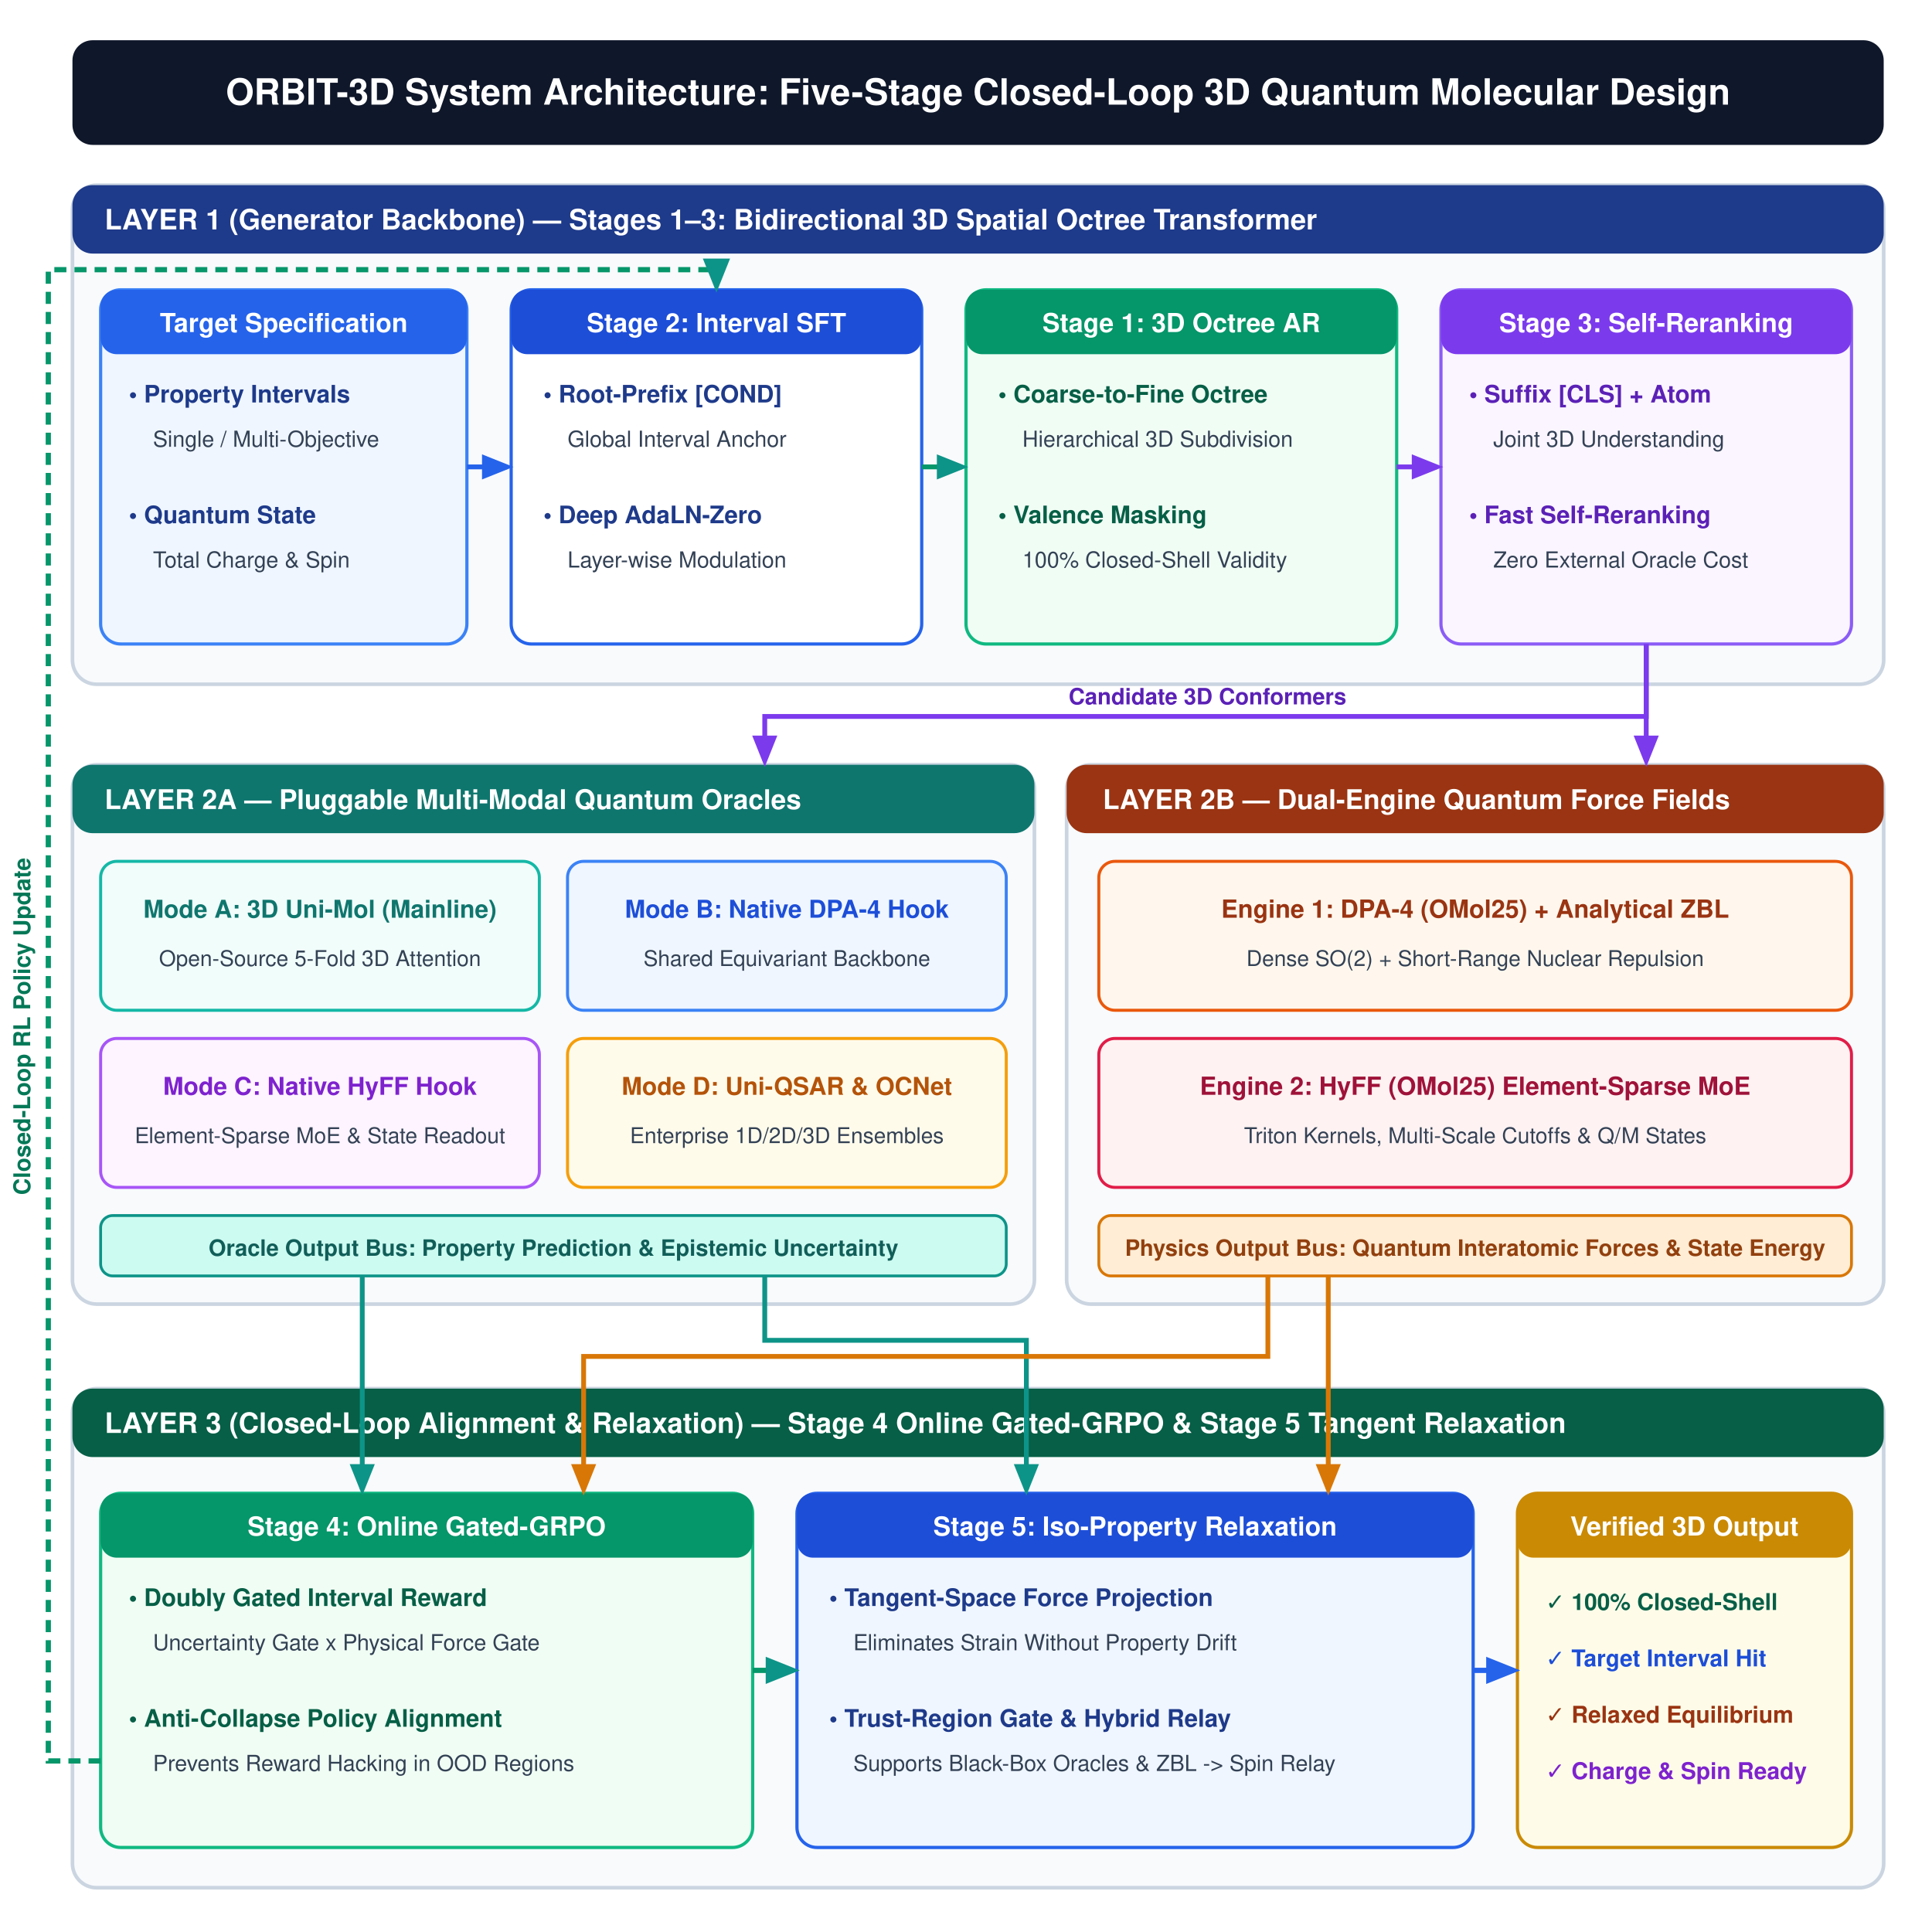
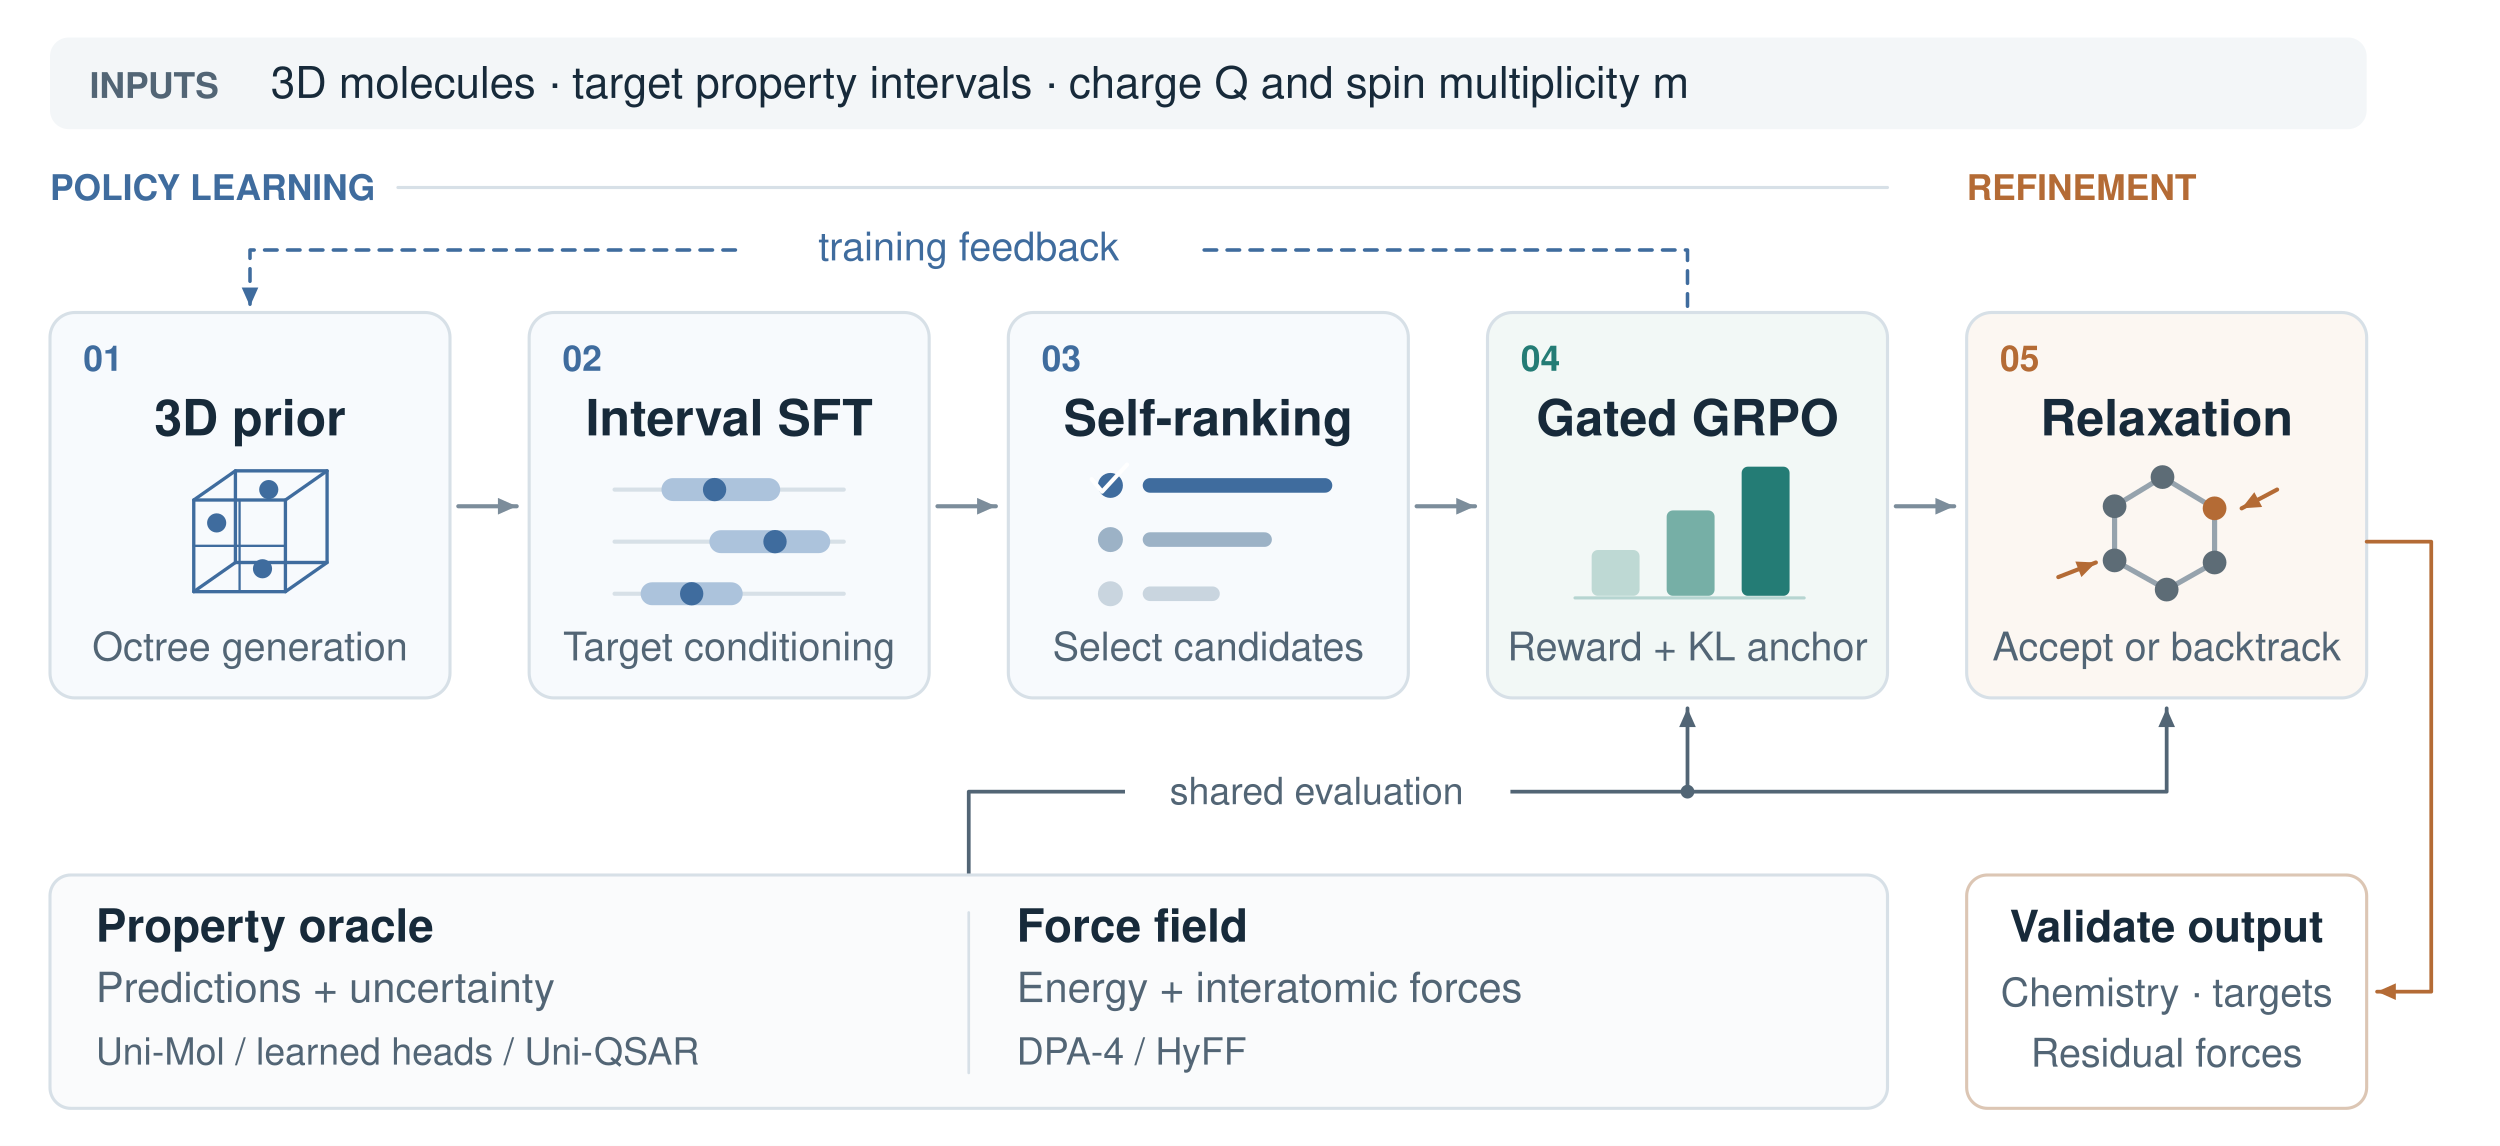
- <svg xmlns="http://www.w3.org/2000/svg" width="960" height="960" viewBox="0 0 960 960">
-   <defs>
-     <marker id="arr-blue" viewBox="0 0 10 10" refX="8" refY="5" markerWidth="6.5" markerHeight="6.5" orient="auto-start-reverse">
-       <path d="M 0 1 L 10 5 L 0 9 z" fill="#2563eb" />
-     </marker>
-     <marker id="arr-teal" viewBox="0 0 10 10" refX="8" refY="5" markerWidth="6.5" markerHeight="6.5" orient="auto-start-reverse">
-       <path d="M 0 1 L 10 5 L 0 9 z" fill="#0d9488" />
-     </marker>
-     <marker id="arr-purple" viewBox="0 0 10 10" refX="8" refY="5" markerWidth="6.5" markerHeight="6.5" orient="auto-start-reverse">
-       <path d="M 0 1 L 10 5 L 0 9 z" fill="#7c3aed" />
-     </marker>
-     <marker id="arr-amber" viewBox="0 0 10 10" refX="8" refY="5" markerWidth="6.5" markerHeight="6.5" orient="auto-start-reverse">
-       <path d="M 0 1 L 10 5 L 0 9 z" fill="#d97706" />
-     </marker>
-   </defs>
-   <rect width="960" height="960" fill="#ffffff" />
-   <rect x="36" y="20" width="900" height="52" rx="10" fill="#0f172a" />
-   <text x="486" y="52" font-family="Helvetica, Arial, sans-serif" font-size="18.0" font-weight="bold" text-anchor="middle" fill="#ffffff">ORBIT-3D System Architecture: Five-Stage Closed-Loop 3D Quantum Molecular Design</text>
-   <rect x="36" y="92" width="900" height="248" rx="12" fill="#f8fafc" stroke="#cbd5e1" stroke-width="1.8" />
-   <rect x="36" y="92" width="900" height="34" rx="10" fill="#1e3a8a" />
-   <text x="52" y="114" font-family="Helvetica, Arial, sans-serif" font-size="14.0" font-weight="bold" fill="#ffffff">LAYER 1 (Generator Backbone) — Stages 1–3: Bidirectional 3D Spatial Octree Transformer</text>
-   <rect x="50" y="144" width="182" height="176" rx="10" fill="#eff6ff" stroke="#3b82f6" stroke-width="1.6" />
-   <rect x="50" y="144" width="182" height="32" rx="8" fill="#2563eb" />
-   <text x="141" y="165" font-family="Helvetica, Arial, sans-serif" font-size="13.0" font-weight="bold" text-anchor="middle" fill="#ffffff">Target Specification</text>
-   <text x="64" y="200" font-family="Helvetica, Arial, sans-serif" font-size="12.0" font-weight="bold" fill="#1e3a8a">• Property Intervals</text>
-   <text x="76" y="222" font-family="Helvetica, Arial, sans-serif" font-size="11.0" fill="#334155">Single / Multi-Objective</text>
-   <text x="64" y="260" font-family="Helvetica, Arial, sans-serif" font-size="12.0" font-weight="bold" fill="#1e3a8a">• Quantum State</text>
-   <text x="76" y="282" font-family="Helvetica, Arial, sans-serif" font-size="11.0" fill="#334155">Total Charge &amp; Spin</text>
-   <rect x="254" y="144" width="204" height="176" rx="10" fill="#ffffff" stroke="#2563eb" stroke-width="1.6" />
-   <rect x="254" y="144" width="204" height="32" rx="8" fill="#1d4ed8" />
-   <text x="356" y="165" font-family="Helvetica, Arial, sans-serif" font-size="13.0" font-weight="bold" text-anchor="middle" fill="#ffffff">Stage 2: Interval SFT</text>
-   <text x="270" y="200" font-family="Helvetica, Arial, sans-serif" font-size="12.0" font-weight="bold" fill="#1e3a8a">• Root-Prefix [COND]</text>
-   <text x="282" y="222" font-family="Helvetica, Arial, sans-serif" font-size="11.0" fill="#334155">Global Interval Anchor</text>
-   <text x="270" y="260" font-family="Helvetica, Arial, sans-serif" font-size="12.0" font-weight="bold" fill="#1e3a8a">• Deep AdaLN-Zero</text>
-   <text x="282" y="282" font-family="Helvetica, Arial, sans-serif" font-size="11.0" fill="#334155">Layer-wise Modulation</text>
-   <rect x="480" y="144" width="214" height="176" rx="10" fill="#f0fdf4" stroke="#10b981" stroke-width="1.6" />
-   <rect x="480" y="144" width="214" height="32" rx="8" fill="#059669" />
-   <text x="587" y="165" font-family="Helvetica, Arial, sans-serif" font-size="13.0" font-weight="bold" text-anchor="middle" fill="#ffffff">Stage 1: 3D Octree AR</text>
-   <text x="496" y="200" font-family="Helvetica, Arial, sans-serif" font-size="12.0" font-weight="bold" fill="#065f46">• Coarse-to-Fine Octree</text>
-   <text x="508" y="222" font-family="Helvetica, Arial, sans-serif" font-size="11.0" fill="#334155">Hierarchical 3D Subdivision</text>
-   <text x="496" y="260" font-family="Helvetica, Arial, sans-serif" font-size="12.0" font-weight="bold" fill="#065f46">• Valence Masking</text>
-   <text x="508" y="282" font-family="Helvetica, Arial, sans-serif" font-size="11.0" fill="#334155">100% Closed-Shell Validity</text>
-   <rect x="716" y="144" width="204" height="176" rx="10" fill="#faf5ff" stroke="#8b5cf6" stroke-width="1.6" />
-   <rect x="716" y="144" width="204" height="32" rx="8" fill="#7c3aed" />
-   <text x="818" y="165" font-family="Helvetica, Arial, sans-serif" font-size="13.0" font-weight="bold" text-anchor="middle" fill="#ffffff">Stage 3: Self-Reranking</text>
-   <text x="730" y="200" font-family="Helvetica, Arial, sans-serif" font-size="12.0" font-weight="bold" fill="#5b21b6">• Suffix [CLS] + Atom</text>
-   <text x="742" y="222" font-family="Helvetica, Arial, sans-serif" font-size="11.0" fill="#334155">Joint 3D Understanding</text>
-   <text x="730" y="260" font-family="Helvetica, Arial, sans-serif" font-size="12.0" font-weight="bold" fill="#5b21b6">• Fast Self-Reranking</text>
-   <text x="742" y="282" font-family="Helvetica, Arial, sans-serif" font-size="11.0" fill="#334155">Zero External Oracle Cost</text>
-   <line x1="232" y1="232" x2="252" y2="232" stroke="#2563eb" stroke-width="2.4" marker-end="url(#arr-blue)" />
-   <line x1="458" y1="232" x2="478" y2="232" stroke="#059669" stroke-width="2.4" marker-end="url(#arr-teal)" />
-   <line x1="694" y1="232" x2="714" y2="232" stroke="#7c3aed" stroke-width="2.4" marker-end="url(#arr-purple)" />
-   <rect x="36" y="380" width="478" height="268" rx="12" fill="#f8fafc" stroke="#cbd5e1" stroke-width="1.8" />
-   <rect x="36" y="380" width="478" height="34" rx="10" fill="#0f766e" />
-   <text x="52" y="402" font-family="Helvetica, Arial, sans-serif" font-size="13.5" font-weight="bold" fill="#ffffff">LAYER 2A — Pluggable Multi-Modal Quantum Oracles</text>
-   <rect x="50" y="428" width="218" height="74" rx="8" fill="#f0fdfa" stroke="#14b8a6" stroke-width="1.5" />
-   <text x="159" y="456" font-family="Helvetica, Arial, sans-serif" font-size="12.2" font-weight="bold" text-anchor="middle" fill="#0f766e">Mode A: 3D Uni-Mol (Mainline)</text>
-   <text x="159" y="480" font-family="Helvetica, Arial, sans-serif" font-size="10.8" text-anchor="middle" fill="#334155">Open-Source 5-Fold 3D Attention</text>
-   <rect x="282" y="428" width="218" height="74" rx="8" fill="#eff6ff" stroke="#3b82f6" stroke-width="1.5" />
-   <text x="391" y="456" font-family="Helvetica, Arial, sans-serif" font-size="12.2" font-weight="bold" text-anchor="middle" fill="#1d4ed8">Mode B: Native DPA-4 Hook</text>
-   <text x="391" y="480" font-family="Helvetica, Arial, sans-serif" font-size="10.8" text-anchor="middle" fill="#334155">Shared Equivariant Backbone</text>
-   <rect x="50" y="516" width="218" height="74" rx="8" fill="#fdf4ff" stroke="#a855f7" stroke-width="1.5" />
-   <text x="159" y="544" font-family="Helvetica, Arial, sans-serif" font-size="12.2" font-weight="bold" text-anchor="middle" fill="#7e22ce">Mode C: Native HyFF Hook</text>
-   <text x="159" y="568" font-family="Helvetica, Arial, sans-serif" font-size="10.8" text-anchor="middle" fill="#334155">Element-Sparse MoE &amp; State Readout</text>
-   <rect x="282" y="516" width="218" height="74" rx="8" fill="#fffbeb" stroke="#f59e0b" stroke-width="1.5" />
-   <text x="391" y="544" font-family="Helvetica, Arial, sans-serif" font-size="12.2" font-weight="bold" text-anchor="middle" fill="#b45309">Mode D: Uni-QSAR &amp; OCNet</text>
-   <text x="391" y="568" font-family="Helvetica, Arial, sans-serif" font-size="10.8" text-anchor="middle" fill="#334155">Enterprise 1D/2D/3D Ensembles</text>
-   <rect x="50" y="604" width="450" height="30" rx="6" fill="#ccfbf1" stroke="#0d9488" stroke-width="1.4" />
-   <text x="275" y="624" font-family="Helvetica, Arial, sans-serif" font-size="11.2" font-weight="bold" text-anchor="middle" fill="#115e59">Oracle Output Bus: Property Prediction &amp; Epistemic Uncertainty</text>
-   <rect x="530" y="380" width="406" height="268" rx="12" fill="#f8fafc" stroke="#cbd5e1" stroke-width="1.8" />
-   <rect x="530" y="380" width="406" height="34" rx="10" fill="#9a3412" />
-   <text x="548" y="402" font-family="Helvetica, Arial, sans-serif" font-size="13.5" font-weight="bold" fill="#ffffff">LAYER 2B — Dual-Engine Quantum Force Fields</text>
-   <rect x="546" y="428" width="374" height="74" rx="8" fill="#fff7ed" stroke="#ea580c" stroke-width="1.5" />
-   <text x="733" y="456" font-family="Helvetica, Arial, sans-serif" font-size="12.4" font-weight="bold" text-anchor="middle" fill="#9a3412">Engine 1: DPA-4 (OMol25) + Analytical ZBL</text>
-   <text x="733" y="480" font-family="Helvetica, Arial, sans-serif" font-size="10.8" text-anchor="middle" fill="#334155">Dense SO(2) + Short-Range Nuclear Repulsion</text>
-   <rect x="546" y="516" width="374" height="74" rx="8" fill="#fef2f2" stroke="#e11d48" stroke-width="1.5" />
-   <text x="733" y="544" font-family="Helvetica, Arial, sans-serif" font-size="12.4" font-weight="bold" text-anchor="middle" fill="#9f1239">Engine 2: HyFF (OMol25) Element-Sparse MoE</text>
-   <text x="733" y="568" font-family="Helvetica, Arial, sans-serif" font-size="10.8" text-anchor="middle" fill="#334155">Triton Kernels, Multi-Scale Cutoffs &amp; Q/M States</text>
-   <rect x="546" y="604" width="374" height="30" rx="6" fill="#ffedd5" stroke="#d97706" stroke-width="1.4" />
-   <text x="733" y="624" font-family="Helvetica, Arial, sans-serif" font-size="11.2" font-weight="bold" text-anchor="middle" fill="#92400e">Physics Output Bus: Quantum Interatomic Forces &amp; State Energy</text>
-   <rect x="36" y="690" width="900" height="248" rx="12" fill="#f8fafc" stroke="#cbd5e1" stroke-width="1.8" />
-   <rect x="36" y="690" width="900" height="34" rx="10" fill="#065f46" />
-   <text x="52" y="712" font-family="Helvetica, Arial, sans-serif" font-size="14.0" font-weight="bold" fill="#ffffff">LAYER 3 (Closed-Loop Alignment &amp; Relaxation) — Stage 4 Online Gated-GRPO &amp; Stage 5 Tangent Relaxation</text>
-   <rect x="50" y="742" width="324" height="176" rx="10" fill="#f0fdf4" stroke="#10b981" stroke-width="1.6" />
-   <rect x="50" y="742" width="324" height="32" rx="8" fill="#059669" />
-   <text x="212" y="763" font-family="Helvetica, Arial, sans-serif" font-size="13.0" font-weight="bold" text-anchor="middle" fill="#ffffff">Stage 4: Online Gated-GRPO</text>
-   <text x="64" y="798" font-family="Helvetica, Arial, sans-serif" font-size="12.0" font-weight="bold" fill="#065f46">• Doubly Gated Interval Reward</text>
-   <text x="76" y="820" font-family="Helvetica, Arial, sans-serif" font-size="11.0" fill="#334155">Uncertainty Gate x Physical Force Gate</text>
-   <text x="64" y="858" font-family="Helvetica, Arial, sans-serif" font-size="12.0" font-weight="bold" fill="#065f46">• Anti-Collapse Policy Alignment</text>
-   <text x="76" y="880" font-family="Helvetica, Arial, sans-serif" font-size="11.0" fill="#334155">Prevents Reward Hacking in OOD Regions</text>
-   <rect x="396" y="742" width="336" height="176" rx="10" fill="#eff6ff" stroke="#2563eb" stroke-width="1.6" />
-   <rect x="396" y="742" width="336" height="32" rx="8" fill="#1d4ed8" />
-   <text x="564" y="763" font-family="Helvetica, Arial, sans-serif" font-size="13.0" font-weight="bold" text-anchor="middle" fill="#ffffff">Stage 5: Iso-Property Relaxation</text>
-   <text x="412" y="798" font-family="Helvetica, Arial, sans-serif" font-size="12.0" font-weight="bold" fill="#1e3a8a">• Tangent-Space Force Projection</text>
-   <text x="424" y="820" font-family="Helvetica, Arial, sans-serif" font-size="11.0" fill="#334155">Eliminates Strain Without Property Drift</text>
-   <text x="412" y="858" font-family="Helvetica, Arial, sans-serif" font-size="12.0" font-weight="bold" fill="#1e3a8a">• Trust-Region Gate &amp; Hybrid Relay</text>
-   <text x="424" y="880" font-family="Helvetica, Arial, sans-serif" font-size="11.0" fill="#334155">Supports Black-Box Oracles &amp; ZBL -&gt; Spin Relay</text>
-   <rect x="754" y="742" width="166" height="176" rx="10" fill="#fefce8" stroke="#ca8a04" stroke-width="1.6" />
-   <rect x="754" y="742" width="166" height="32" rx="8" fill="#ca8a04" />
-   <text x="837" y="763" font-family="Helvetica, Arial, sans-serif" font-size="13.0" font-weight="bold" text-anchor="middle" fill="#ffffff">Verified 3D Output</text>
-   <text x="768" y="800" font-family="Helvetica, Arial, sans-serif" font-size="11.5" font-weight="bold" fill="#065f46">✓ 100% Closed-Shell</text>
-   <text x="768" y="828" font-family="Helvetica, Arial, sans-serif" font-size="11.5" font-weight="bold" fill="#1d4ed8">✓ Target Interval Hit</text>
-   <text x="768" y="856" font-family="Helvetica, Arial, sans-serif" font-size="11.5" font-weight="bold" fill="#9a3412">✓ Relaxed Equilibrium</text>
-   <text x="768" y="884" font-family="Helvetica, Arial, sans-serif" font-size="11.5" font-weight="bold" fill="#7e22ce">✓ Charge &amp; Spin Ready</text>
-   <path d="M 818 320 L 818 356 L 380 356 L 380 378" fill="none" stroke="#7c3aed" stroke-width="2.4" marker-end="url(#arr-purple)" />
-   <path d="M 818 320 L 818 378" fill="none" stroke="#7c3aed" stroke-width="2.4" marker-end="url(#arr-purple)" />
-   <text x="600" y="350" font-family="Helvetica, Arial, sans-serif" font-size="11.2" font-weight="bold" text-anchor="middle" fill="#5b21b6">Candidate 3D Conformers</text>
-   <path d="M 180 634 L 180 740" fill="none" stroke="#0d9488" stroke-width="2.4" marker-end="url(#arr-teal)" />
-   <path d="M 380 634 L 380 666 L 510 666 L 510 740" fill="none" stroke="#0d9488" stroke-width="2.4" marker-end="url(#arr-teal)" />
-   <path d="M 630 634 L 630 674 L 290 674 L 290 740" fill="none" stroke="#d97706" stroke-width="2.4" marker-end="url(#arr-amber)" />
-   <path d="M 660 634 L 660 740" fill="none" stroke="#d97706" stroke-width="2.4" marker-end="url(#arr-amber)" />
-   <line x1="374" y1="830" x2="394" y2="830" stroke="#059669" stroke-width="2.6" marker-end="url(#arr-teal)" />
-   <line x1="732" y1="830" x2="752" y2="830" stroke="#2563eb" stroke-width="2.6" marker-end="url(#arr-blue)" />
-   <path d="M 50 875 L 24 875 L 24 134 L 356 134 L 356 142" fill="none" stroke="#059669" stroke-width="2.6" stroke-dasharray="6,4" marker-end="url(#arr-teal)" />
-   <text transform="translate(15, 510) rotate(-90)" font-family="Helvetica, Arial, sans-serif" font-size="11.5" font-weight="bold" text-anchor="middle" fill="#047857">Closed-Loop RL Policy Update</text>
+ <svg xmlns="http://www.w3.org/2000/svg" width="1200" height="550" viewBox="0 0 1200 550" role="img" aria-labelledby="title desc">
+   <rect x="0" y="0" width="1200" height="550" rx="0" fill="#FFFFFF" stroke="none" stroke-width="1.5" />
+   <rect x="24" y="18" width="1112" height="44" rx="9" fill="#F3F6F8" stroke="none" stroke-width="1.5" />
+   <text x="43" y="47" font-family="Helvetica, Arial, sans-serif" font-size="17" font-weight="700" fill="#526575" text-anchor="start">INPUTS</text>
+   <text x="130" y="47" font-family="Helvetica, Arial, sans-serif" font-size="21" font-weight="400" fill="#172A3A" text-anchor="start">3D molecules  ·  target property intervals  ·  charge Q and spin multiplicity m</text>
+   <text x="24" y="96" font-family="Helvetica, Arial, sans-serif" font-size="17" font-weight="700" fill="#3F6C9E" text-anchor="start">POLICY LEARNING</text>
+   <polyline points="191,90 906,90" fill="none" stroke="#D7E0E7" stroke-width="1.5" stroke-linejoin="round" stroke-linecap="round" />
+   <text x="944" y="96" font-family="Helvetica, Arial, sans-serif" font-size="17" font-weight="700" fill="#B46B35" text-anchor="start">REFINEMENT</text>
+   <polyline points="810,147 810,120 120,120 120,147" fill="none" stroke="#3F6C9E" stroke-width="1.7" stroke-linejoin="round" stroke-linecap="round" stroke-dasharray="6 5" />
+   <polygon points="120,147 124,138 116,138" fill="#3F6C9E" />
+   <rect x="355" y="105" width="220" height="27" rx="0" fill="#FFFFFF" stroke="none" stroke-width="1.5" />
+   <text x="465" y="125" font-family="Helvetica, Arial, sans-serif" font-size="19" font-weight="400" fill="#3F6C9E" text-anchor="middle">training feedback</text>
+   <rect x="24" y="150" width="192" height="185" rx="12" fill="#F7FAFD" stroke="#D7E0E7" stroke-width="1.5" />
+   <text x="40" y="178" font-family="Helvetica, Arial, sans-serif" font-size="17" font-weight="700" fill="#3F6C9E" text-anchor="start">01</text>
+   <text x="120" y="209" font-family="Helvetica, Arial, sans-serif" font-size="24" font-weight="700" fill="#172A3A" text-anchor="middle">3D prior</text>
+   <polyline points="93,240 137,240 137,284 93,284 93,240" fill="none" stroke="#3F6C9E" stroke-width="1.6" stroke-linejoin="round" stroke-linecap="round" />
+   <polyline points="113,226 157,226 157,270 113,270 113,226" fill="none" stroke="#3F6C9E" stroke-width="1.6" stroke-linejoin="round" stroke-linecap="round" />
+   <polyline points="93,240 113,226" fill="none" stroke="#3F6C9E" stroke-width="1.6" stroke-linejoin="round" stroke-linecap="round" />
+   <polyline points="137,240 157,226" fill="none" stroke="#3F6C9E" stroke-width="1.6" stroke-linejoin="round" stroke-linecap="round" />
+   <polyline points="137,284 157,270" fill="none" stroke="#3F6C9E" stroke-width="1.6" stroke-linejoin="round" stroke-linecap="round" />
+   <polyline points="93,284 113,270" fill="none" stroke="#3F6C9E" stroke-width="1.6" stroke-linejoin="round" stroke-linecap="round" />
+   <polyline points="115,240 115,284" fill="none" stroke="#3F6C9E" stroke-width="1.1" stroke-linejoin="round" stroke-linecap="round" />
+   <polyline points="93,262 137,262" fill="none" stroke="#3F6C9E" stroke-width="1.1" stroke-linejoin="round" stroke-linecap="round" />
+   <circle cx="104" cy="251" r="4.6" fill="#3F6C9E" stroke="none" stroke-width="1.5" />
+   <circle cx="126" cy="273" r="4.6" fill="#3F6C9E" stroke="none" stroke-width="1.5" />
+   <circle cx="129" cy="235" r="4.6" fill="#3F6C9E" stroke="none" stroke-width="1.5" />
+   <text x="120" y="317" font-family="Helvetica, Arial, sans-serif" font-size="19" font-weight="400" fill="#526575" text-anchor="middle">Octree generation</text>
+   <rect x="254" y="150" width="192" height="185" rx="12" fill="#F7FAFD" stroke="#D7E0E7" stroke-width="1.5" />
+   <text x="270" y="178" font-family="Helvetica, Arial, sans-serif" font-size="17" font-weight="700" fill="#3F6C9E" text-anchor="start">02</text>
+   <text x="350" y="209" font-family="Helvetica, Arial, sans-serif" font-size="24" font-weight="700" fill="#172A3A" text-anchor="middle">Interval SFT</text>
+   <polyline points="295,235 405,235" fill="none" stroke="#D7E0E7" stroke-width="2" stroke-linejoin="round" stroke-linecap="round" />
+   <polyline points="323,235 369,235" fill="none" stroke="#ACC3DC" stroke-width="11" stroke-linejoin="round" stroke-linecap="round" />
+   <circle cx="343" cy="235" r="5.6" fill="#3F6C9E" stroke="none" stroke-width="1.5" />
+   <polyline points="295,260 405,260" fill="none" stroke="#D7E0E7" stroke-width="2" stroke-linejoin="round" stroke-linecap="round" />
+   <polyline points="346,260 393,260" fill="none" stroke="#ACC3DC" stroke-width="11" stroke-linejoin="round" stroke-linecap="round" />
+   <circle cx="372" cy="260" r="5.6" fill="#3F6C9E" stroke="none" stroke-width="1.5" />
+   <polyline points="295,285 405,285" fill="none" stroke="#D7E0E7" stroke-width="2" stroke-linejoin="round" stroke-linecap="round" />
+   <polyline points="313,285 351,285" fill="none" stroke="#ACC3DC" stroke-width="11" stroke-linejoin="round" stroke-linecap="round" />
+   <circle cx="332" cy="285" r="5.6" fill="#3F6C9E" stroke="none" stroke-width="1.5" />
+   <text x="350" y="317" font-family="Helvetica, Arial, sans-serif" font-size="19" font-weight="400" fill="#526575" text-anchor="middle">Target conditioning</text>
+   <rect x="484" y="150" width="192" height="185" rx="12" fill="#F7FAFD" stroke="#D7E0E7" stroke-width="1.5" />
+   <text x="500" y="178" font-family="Helvetica, Arial, sans-serif" font-size="17" font-weight="700" fill="#3F6C9E" text-anchor="start">03</text>
+   <text x="580" y="209" font-family="Helvetica, Arial, sans-serif" font-size="24" font-weight="700" fill="#172A3A" text-anchor="middle">Self-ranking</text>
+   <circle cx="533" cy="233" r="6" fill="#3F6C9E" stroke="none" stroke-width="1.5" />
+   <polyline points="552,233 636,233" fill="none" stroke="#3F6C9E" stroke-width="7" stroke-linejoin="round" stroke-linecap="round" />
+   <circle cx="533" cy="259" r="6" fill="#9CB2C6" stroke="none" stroke-width="1.5" />
+   <polyline points="552,259 607,259" fill="none" stroke="#9CB2C6" stroke-width="7" stroke-linejoin="round" stroke-linecap="round" />
+   <circle cx="533" cy="285" r="6" fill="#C9D5DF" stroke="none" stroke-width="1.5" />
+   <polyline points="552,285 582,285" fill="none" stroke="#C9D5DF" stroke-width="7" stroke-linejoin="round" stroke-linecap="round" />
+   <polyline points="524,230 529,236 541,223" fill="none" stroke="#FFFFFF" stroke-width="2" stroke-linejoin="round" stroke-linecap="round" />
+   <text x="580" y="317" font-family="Helvetica, Arial, sans-serif" font-size="19" font-weight="400" fill="#526575" text-anchor="middle">Select candidates</text>
+   <rect x="714" y="150" width="192" height="185" rx="12" fill="#F2F8F6" stroke="#D7E0E7" stroke-width="1.5" />
+   <text x="730" y="178" font-family="Helvetica, Arial, sans-serif" font-size="17" font-weight="700" fill="#247C75" text-anchor="start">04</text>
+   <text x="810" y="209" font-family="Helvetica, Arial, sans-serif" font-size="24" font-weight="700" fill="#172A3A" text-anchor="middle">Gated GRPO</text>
+   <polyline points="756,287 866,287" fill="none" stroke="#B6D5D1" stroke-width="1.5" stroke-linejoin="round" stroke-linecap="round" />
+   <rect x="764" y="264" width="23" height="22" rx="3" fill="#BED9D4" stroke="none" stroke-width="1.5" />
+   <rect x="800" y="245" width="23" height="41" rx="3" fill="#76AFA6" stroke="none" stroke-width="1.5" />
+   <rect x="836" y="224" width="23" height="62" rx="3" fill="#247C75" stroke="none" stroke-width="1.5" />
+   <text x="810" y="317" font-family="Helvetica, Arial, sans-serif" font-size="19" font-weight="400" fill="#526575" text-anchor="middle">Reward + KL anchor</text>
+   <rect x="944" y="150" width="192" height="185" rx="12" fill="#FCF7F2" stroke="#D7E0E7" stroke-width="1.5" />
+   <text x="960" y="178" font-family="Helvetica, Arial, sans-serif" font-size="17" font-weight="700" fill="#B46B35" text-anchor="start">05</text>
+   <text x="1040" y="209" font-family="Helvetica, Arial, sans-serif" font-size="24" font-weight="700" fill="#172A3A" text-anchor="middle">Relaxation</text>
+   <polyline points="1015,243 1038,229 1063,244 1063,270 1040,283 1015,269 1015,243" fill="none" stroke="#96A3AD" stroke-width="2.5" stroke-linejoin="round" stroke-linecap="round" />
+   <circle cx="1015" cy="243" r="5.7" fill="#5D6C76" stroke="none" stroke-width="1.5" />
+   <circle cx="1038" cy="229" r="5.7" fill="#5D6C76" stroke="none" stroke-width="1.5" />
+   <circle cx="1063" cy="244" r="5.7" fill="#B46B35" stroke="none" stroke-width="1.5" />
+   <circle cx="1063" cy="270" r="5.7" fill="#5D6C76" stroke="none" stroke-width="1.5" />
+   <circle cx="1040" cy="283" r="5.7" fill="#5D6C76" stroke="none" stroke-width="1.5" />
+   <circle cx="1015" cy="269" r="5.7" fill="#5D6C76" stroke="none" stroke-width="1.5" />
+   <polyline points="1093,235 1076,244" fill="none" stroke="#B46B35" stroke-width="2" stroke-linejoin="round" stroke-linecap="round" />
+   <polygon points="1076,244 1085.83,243.324 1082.08,236.254" fill="#B46B35" />
+   <polyline points="988,277 1006,270" fill="none" stroke="#B46B35" stroke-width="2" stroke-linejoin="round" stroke-linecap="round" />
+   <polygon points="1006,270 996.162,269.534 999.062,276.99" fill="#B46B35" />
+   <text x="1040" y="317" font-family="Helvetica, Arial, sans-serif" font-size="19" font-weight="400" fill="#526575" text-anchor="middle">Accept or backtrack</text>
+   <polyline points="220,243 248,243" fill="none" stroke="#7C8D9B" stroke-width="2" stroke-linejoin="round" stroke-linecap="round" />
+   <polygon points="248,243 239,239 239,247" fill="#7C8D9B" />
+   <polyline points="450,243 478,243" fill="none" stroke="#7C8D9B" stroke-width="2" stroke-linejoin="round" stroke-linecap="round" />
+   <polygon points="478,243 469,239 469,247" fill="#7C8D9B" />
+   <polyline points="680,243 708,243" fill="none" stroke="#7C8D9B" stroke-width="2" stroke-linejoin="round" stroke-linecap="round" />
+   <polygon points="708,243 699,239 699,247" fill="#7C8D9B" />
+   <polyline points="910,243 938,243" fill="none" stroke="#7C8D9B" stroke-width="2" stroke-linejoin="round" stroke-linecap="round" />
+   <polygon points="938,243 929,239 929,247" fill="#7C8D9B" />
+   <polyline points="465,420 465,380 1040,380 1040,340" fill="none" stroke="#526575" stroke-width="1.8" stroke-linejoin="round" stroke-linecap="round" />
+   <polygon points="1040,340 1036,349 1044,349" fill="#526575" />
+   <polyline points="810,380 810,340" fill="none" stroke="#526575" stroke-width="1.8" stroke-linejoin="round" stroke-linecap="round" />
+   <polygon points="810,340 806,349 814,349" fill="#526575" />
+   <circle cx="810" cy="380" r="3.3" fill="#526575" stroke="none" stroke-width="1.5" />
+   <rect x="540" y="366" width="185" height="28" rx="0" fill="#FFFFFF" stroke="none" stroke-width="1.5" />
+   <text x="632" y="386" font-family="Helvetica, Arial, sans-serif" font-size="18" font-weight="400" fill="#526575" text-anchor="middle">shared evaluation</text>
+   <rect x="24" y="420" width="882" height="112" rx="10" fill="#FAFBFC" stroke="#D7E0E7" stroke-width="1.5" />
+   <polyline points="465,438 465,515" fill="none" stroke="#D7E0E7" stroke-width="1.3" stroke-linejoin="round" stroke-linecap="round" />
+   <text x="46" y="452" font-family="Helvetica, Arial, sans-serif" font-size="22" font-weight="700" fill="#172A3A" text-anchor="start">Property oracle</text>
+   <text x="46" y="481" font-family="Helvetica, Arial, sans-serif" font-size="20" font-weight="400" fill="#526575" text-anchor="start">Predictions + uncertainty</text>
+   <text x="46" y="511" font-family="Helvetica, Arial, sans-serif" font-size="18" font-weight="400" fill="#526575" text-anchor="start">Uni-Mol / learned heads / Uni-QSAR</text>
+   <text x="488" y="452" font-family="Helvetica, Arial, sans-serif" font-size="22" font-weight="700" fill="#172A3A" text-anchor="start">Force field</text>
+   <text x="488" y="481" font-family="Helvetica, Arial, sans-serif" font-size="20" font-weight="400" fill="#526575" text-anchor="start">Energy + interatomic forces</text>
+   <text x="488" y="511" font-family="Helvetica, Arial, sans-serif" font-size="18" font-weight="400" fill="#526575" text-anchor="start">DPA-4 / HyFF</text>
+   <polyline points="1136,260 1167,260 1167,476 1141,476" fill="none" stroke="#B46B35" stroke-width="1.8" stroke-linejoin="round" stroke-linecap="round" />
+   <polygon points="1141,476 1150,480 1150,472" fill="#B46B35" />
+   <rect x="944" y="420" width="192" height="112" rx="10" fill="#FFFFFF" stroke="#DCC6B4" stroke-width="1.5" />
+   <text x="1040" y="452" font-family="Helvetica, Arial, sans-serif" font-size="21" font-weight="700" fill="#172A3A" text-anchor="middle">Validate output</text>
+   <text x="1040" y="483" font-family="Helvetica, Arial, sans-serif" font-size="19" font-weight="400" fill="#526575" text-anchor="middle">Chemistry · targets</text>
+   <text x="1040" y="512" font-family="Helvetica, Arial, sans-serif" font-size="19" font-weight="400" fill="#526575" text-anchor="middle">Residual forces</text>
</svg>
